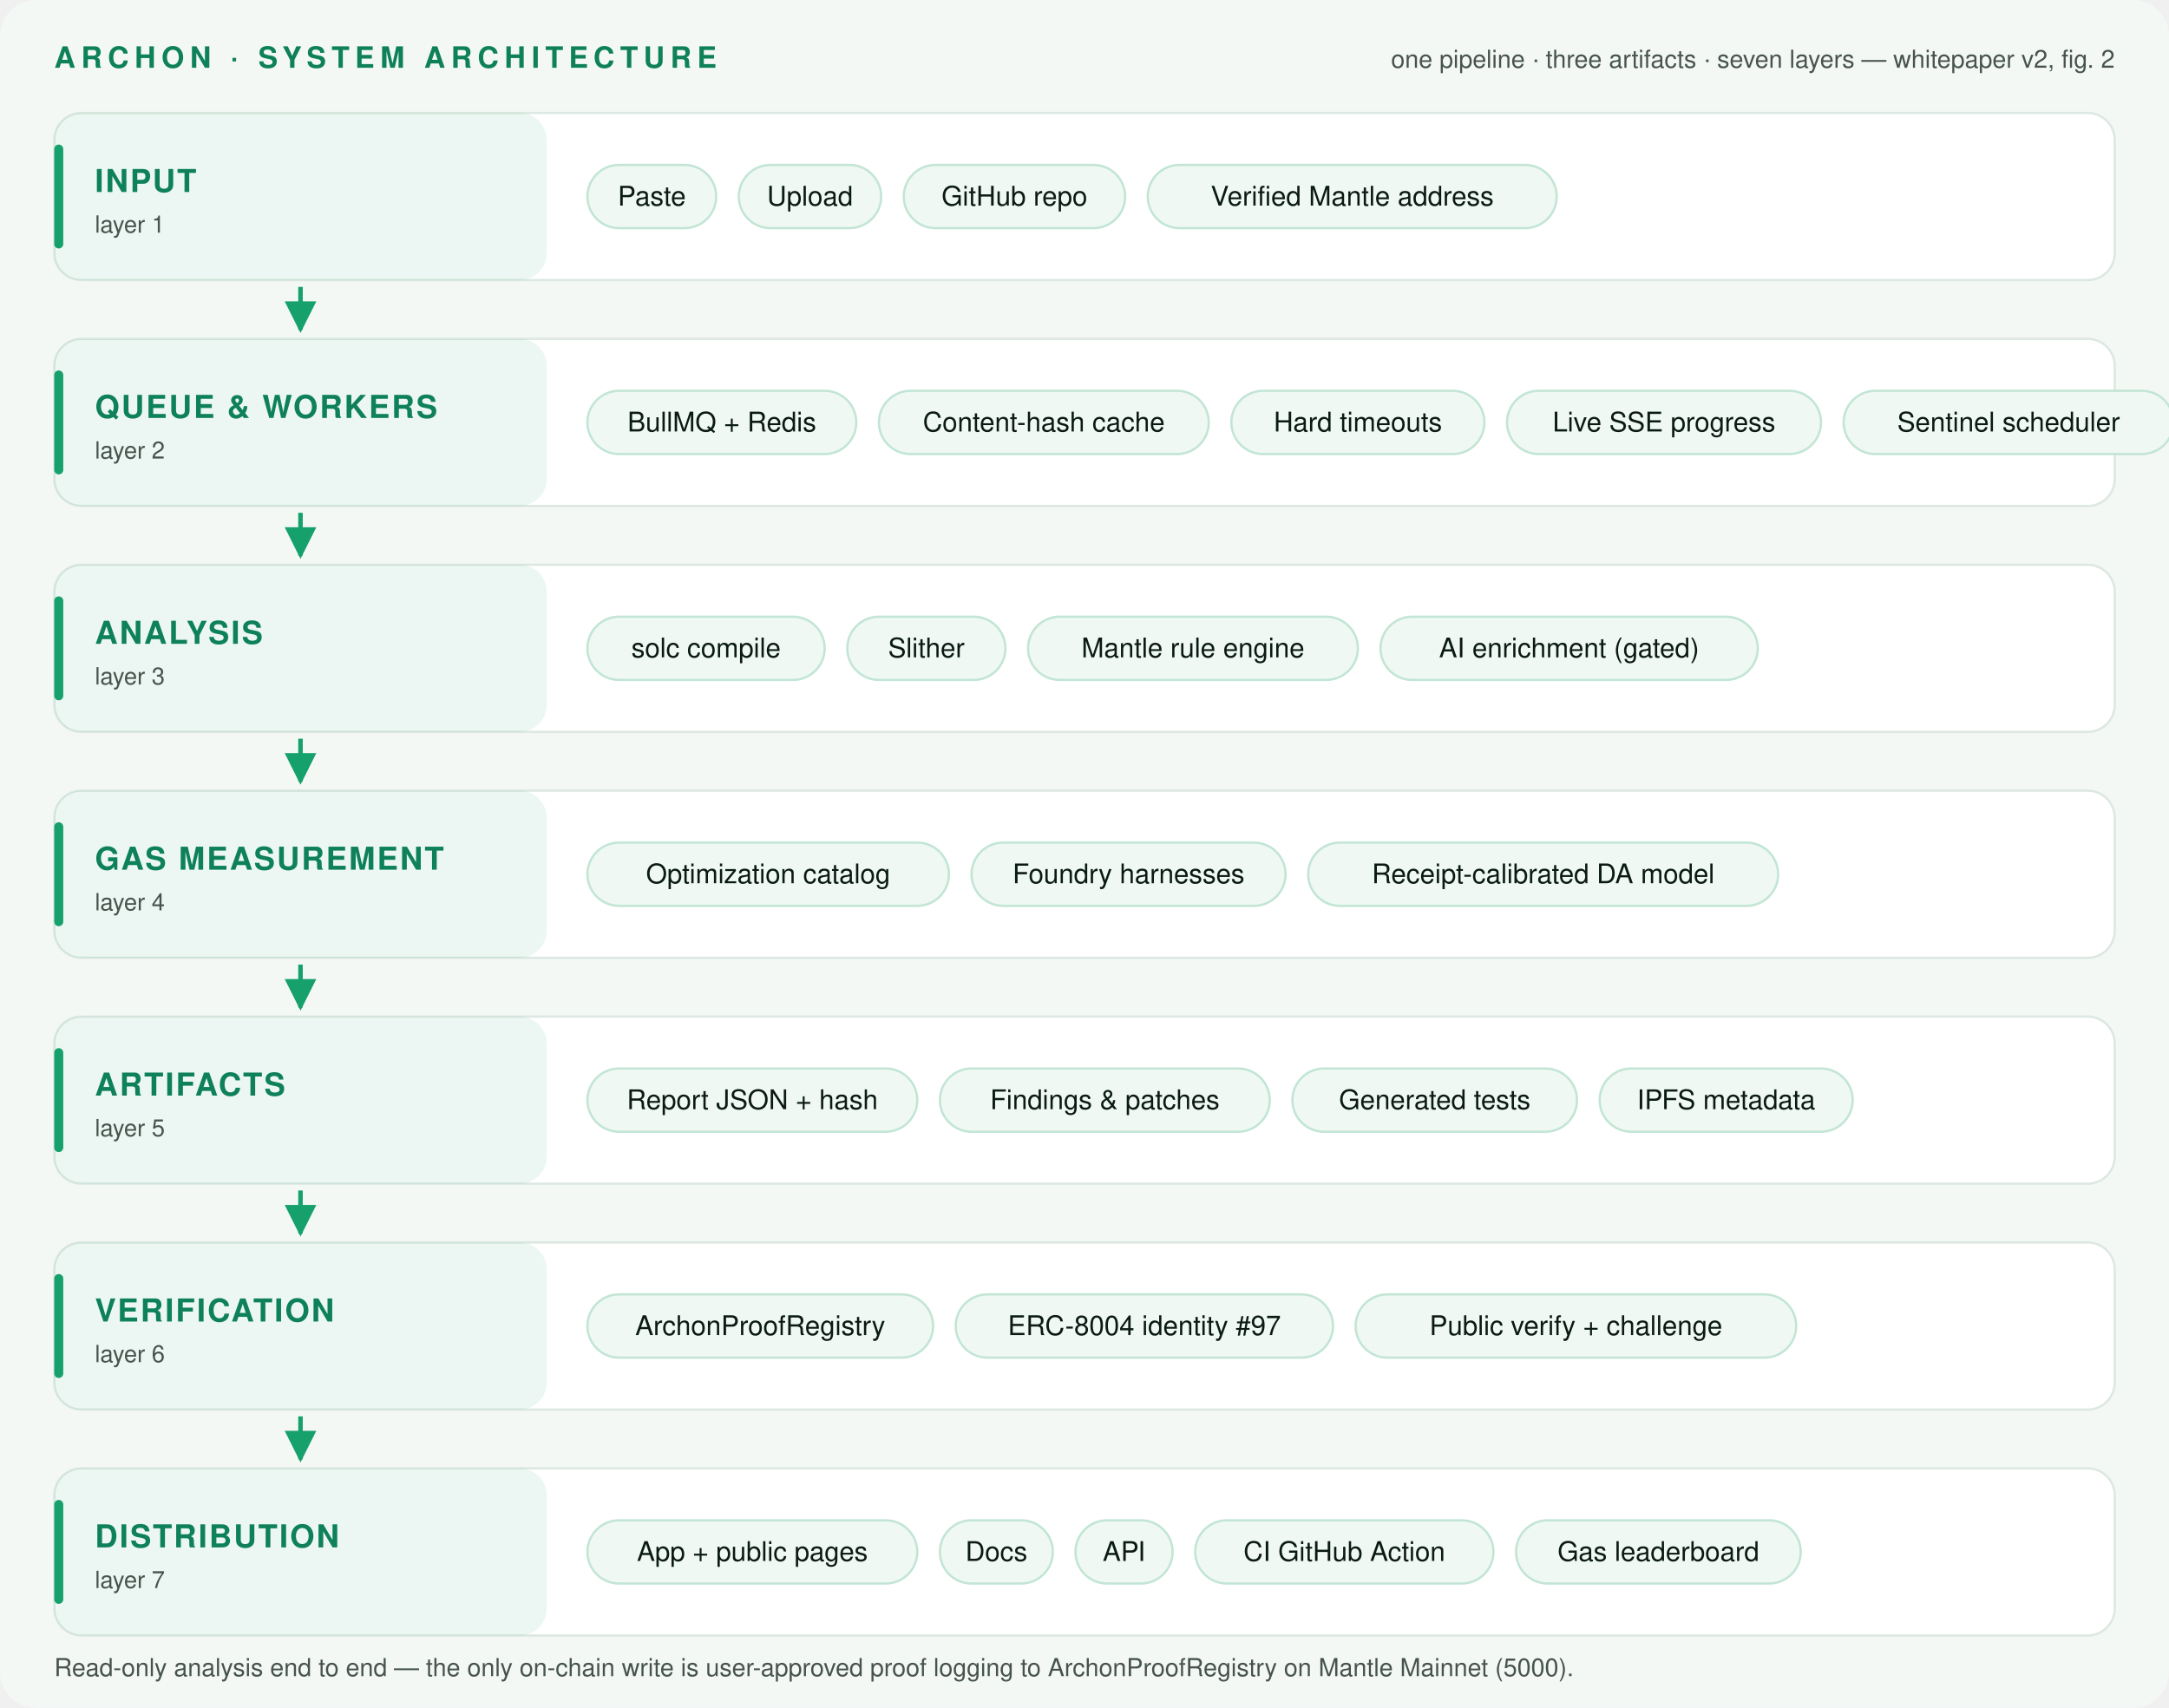
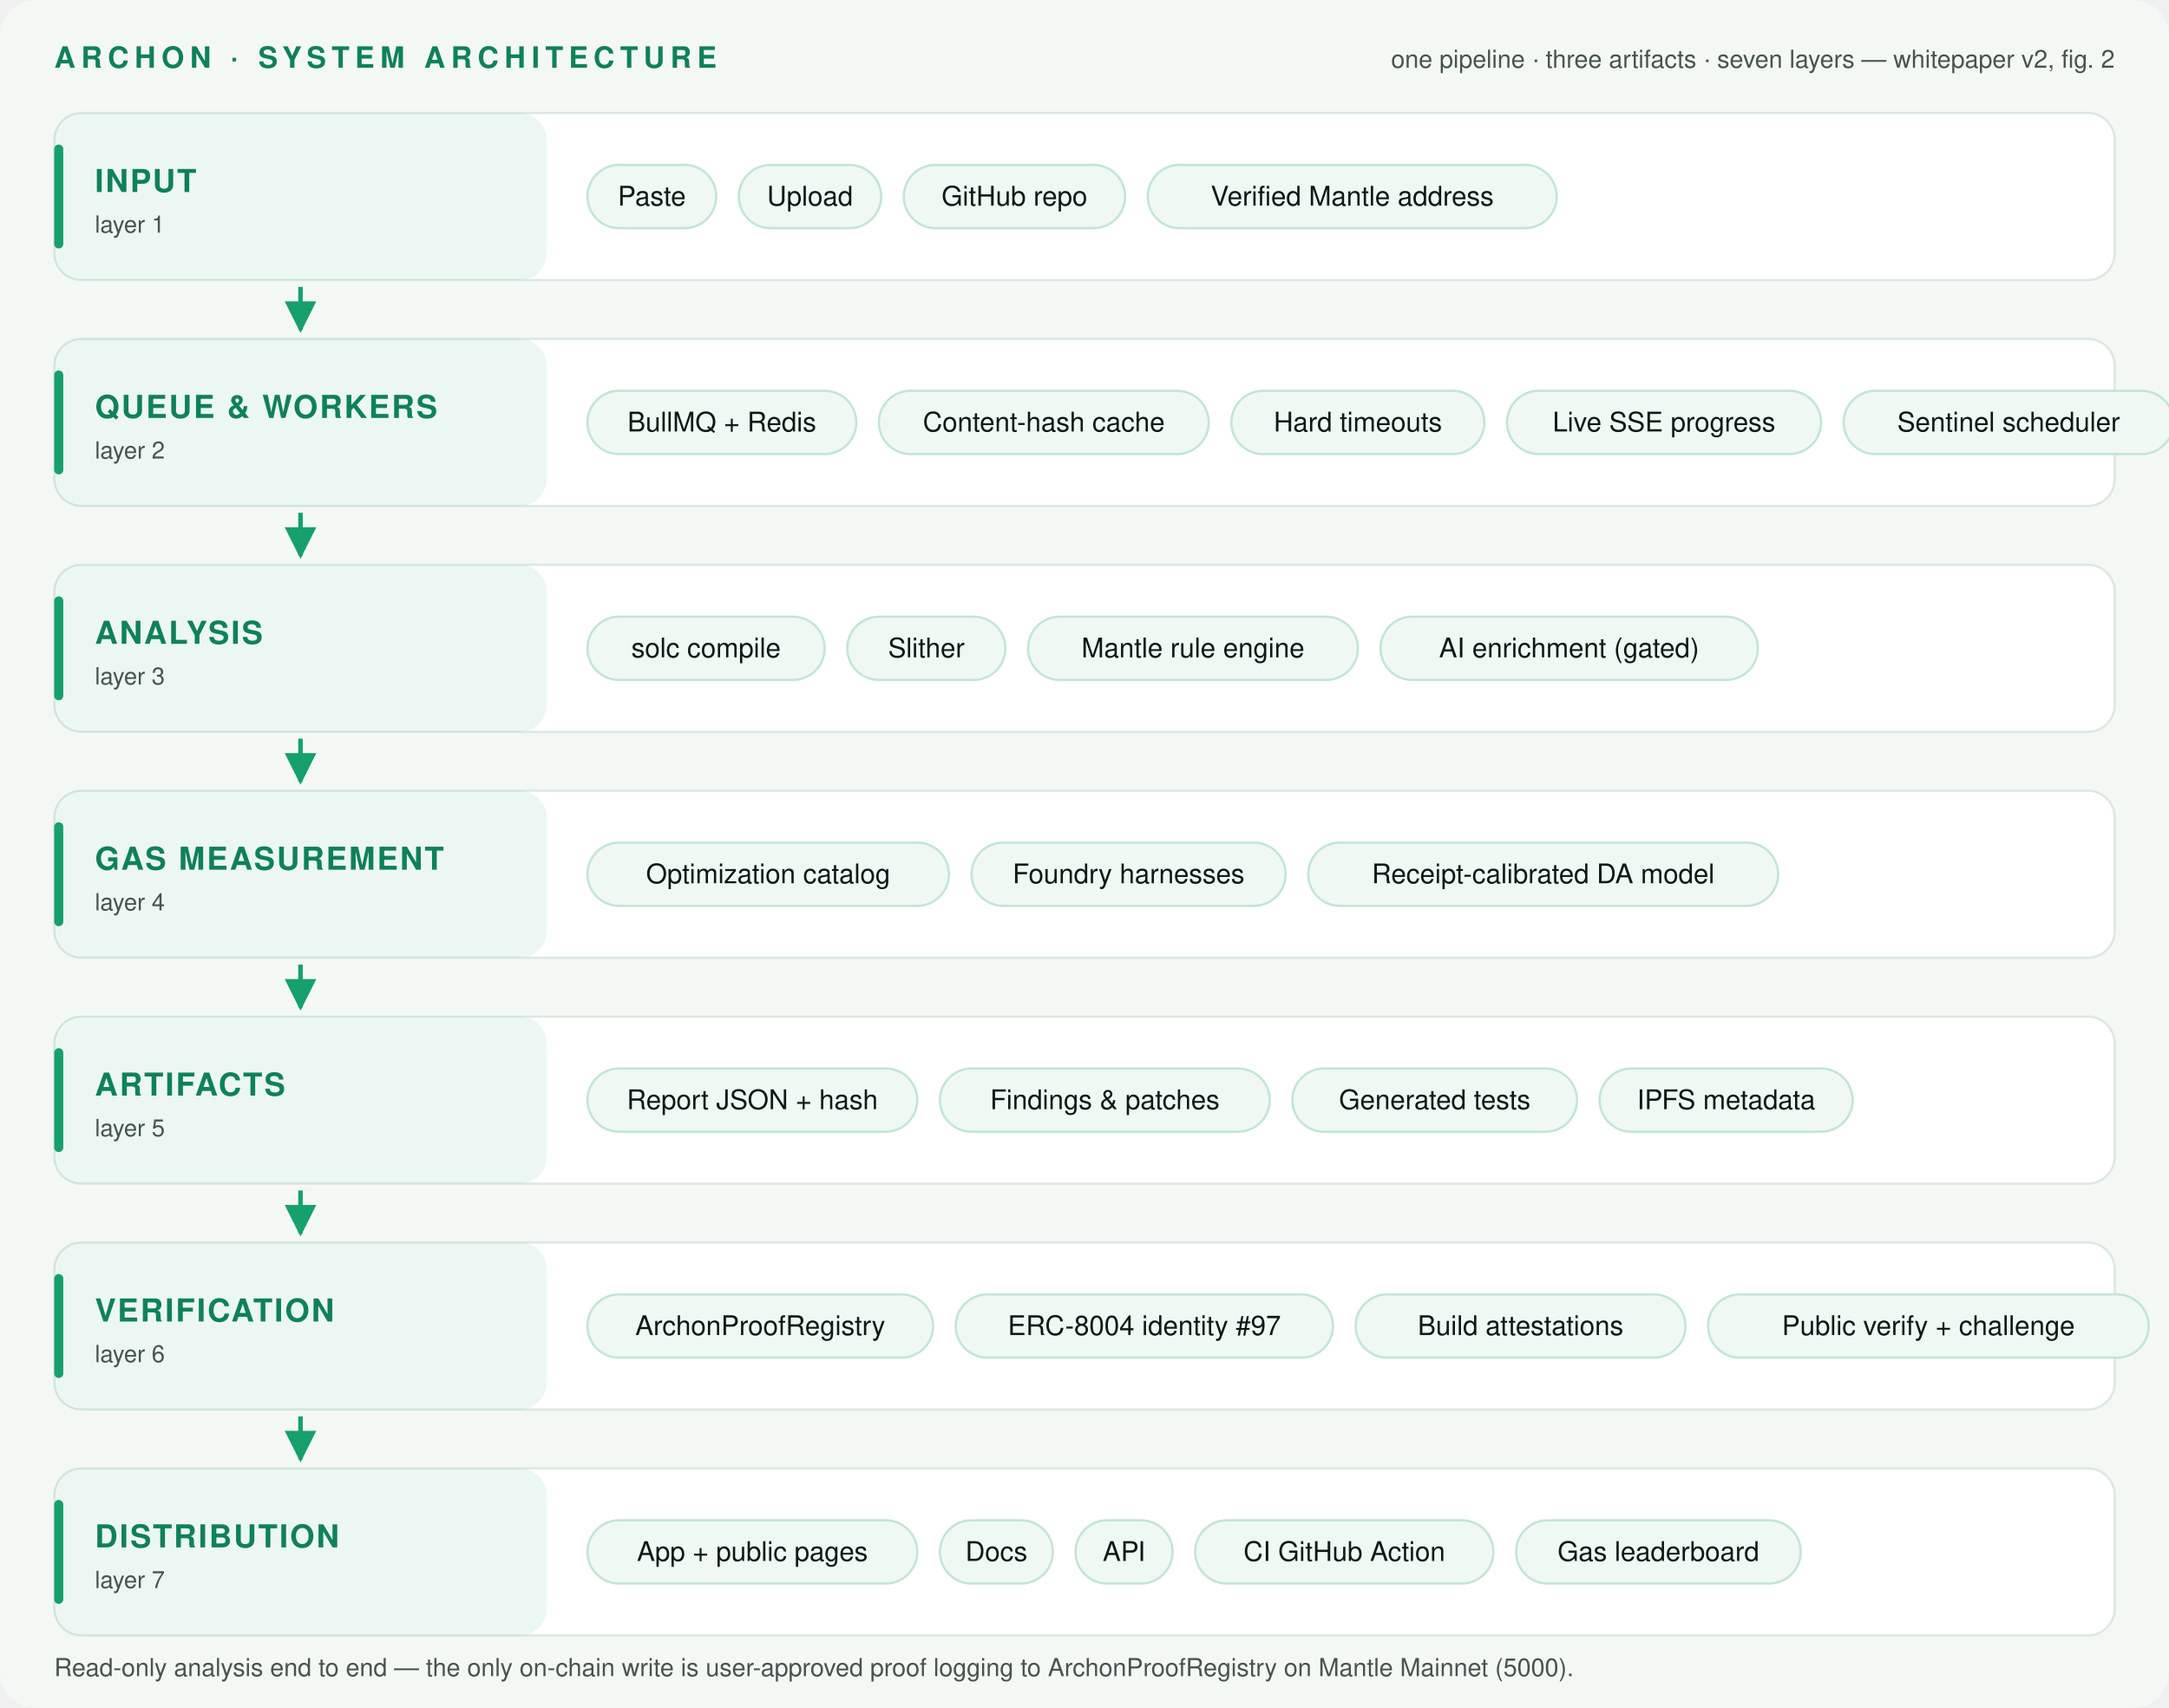
<svg xmlns="http://www.w3.org/2000/svg" width="960" height="756" viewBox="0 0 960 756" font-family="ui-sans-serif,-apple-system,'Segoe UI',Helvetica,Arial,sans-serif">
  <rect width="960" height="756" fill="#F4F8F5" rx="16" />
  <text x="24" y="30" font-size="13" font-weight="700" fill="#0E815A" letter-spacing="2.5">ARCHON · SYSTEM ARCHITECTURE</text>
  <text x="936" y="30" font-size="11" fill="#46544D" text-anchor="end">one pipeline · three artifacts · seven layers — whitepaper v2, fig. 2</text>
  <defs>
    <marker id="a" viewBox="0 0 10 10" refX="9" refY="5" markerWidth="7" markerHeight="7" orient="auto-start-reverse">
      <path d="M0 0L10 5L0 10z" fill="#16A06B" />
    </marker>
  </defs>
  <rect x="24" y="50" width="912" height="74" rx="12" fill="#FFFFFF" stroke="#DCE8E1" />
  <rect x="24" y="50" width="218" height="74" rx="12" fill="#16A06B" fill-opacity="0.08" />
  <rect x="24" y="64" width="4" height="46" rx="2" fill="#16A06B" />
  <text x="42" y="85" font-size="14" font-weight="700" fill="#0E815A" letter-spacing="0.8">INPUT</text>
  <text x="42" y="103" font-size="10.5" fill="#46544D">layer 1</text>
  <rect x="260" y="73" width="57" height="28" rx="14" fill="#EFF8F3" stroke="#C2E5D5" />
  <text x="288.5" y="91" font-size="12" fill="#0B1A14" text-anchor="middle">Paste</text>
  <rect x="327" y="73" width="63" height="28" rx="14" fill="#EFF8F3" stroke="#C2E5D5" />
  <text x="358.5" y="91" font-size="12" fill="#0B1A14" text-anchor="middle">Upload</text>
  <rect x="400" y="73" width="98" height="28" rx="14" fill="#EFF8F3" stroke="#C2E5D5" />
  <text x="449" y="91" font-size="12" fill="#0B1A14" text-anchor="middle">GitHub repo</text>
  <rect x="508" y="73" width="181" height="28" rx="14" fill="#EFF8F3" stroke="#C2E5D5" />
  <text x="598.5" y="91" font-size="12" fill="#0B1A14" text-anchor="middle">Verified Mantle address</text>
  <line x1="133" y1="127" x2="133" y2="146" stroke="#16A06B" stroke-width="2" marker-end="url(#a)" />
  <rect x="24" y="150" width="912" height="74" rx="12" fill="#FFFFFF" stroke="#DCE8E1" />
  <rect x="24" y="150" width="218" height="74" rx="12" fill="#16A06B" fill-opacity="0.08" />
  <rect x="24" y="164" width="4" height="46" rx="2" fill="#16A06B" />
  <text x="42" y="185" font-size="14" font-weight="700" fill="#0E815A" letter-spacing="0.8">QUEUE &amp; WORKERS</text>
  <text x="42" y="203" font-size="10.5" fill="#46544D">layer 2</text>
  <rect x="260" y="173" width="119" height="28" rx="14" fill="#EFF8F3" stroke="#C2E5D5" />
  <text x="319.5" y="191" font-size="12" fill="#0B1A14" text-anchor="middle">BullMQ + Redis</text>
  <rect x="389" y="173" width="146" height="28" rx="14" fill="#EFF8F3" stroke="#C2E5D5" />
  <text x="462" y="191" font-size="12" fill="#0B1A14" text-anchor="middle">Content-hash cache</text>
  <rect x="545" y="173" width="112" height="28" rx="14" fill="#EFF8F3" stroke="#C2E5D5" />
  <text x="601" y="191" font-size="12" fill="#0B1A14" text-anchor="middle">Hard timeouts</text>
  <rect x="667" y="173" width="139" height="28" rx="14" fill="#EFF8F3" stroke="#C2E5D5" />
  <text x="736.5" y="191" font-size="12" fill="#0B1A14" text-anchor="middle">Live SSE progress</text>
  <rect x="816" y="173" width="146" height="28" rx="14" fill="#EFF8F3" stroke="#C2E5D5" />
  <text x="889" y="191" font-size="12" fill="#0B1A14" text-anchor="middle">Sentinel scheduler</text>
  <line x1="133" y1="227" x2="133" y2="246" stroke="#16A06B" stroke-width="2" marker-end="url(#a)" />
  <rect x="24" y="250" width="912" height="74" rx="12" fill="#FFFFFF" stroke="#DCE8E1" />
  <rect x="24" y="250" width="218" height="74" rx="12" fill="#16A06B" fill-opacity="0.08" />
  <rect x="24" y="264" width="4" height="46" rx="2" fill="#16A06B" />
  <text x="42" y="285" font-size="14" font-weight="700" fill="#0E815A" letter-spacing="0.8">ANALYSIS</text>
  <text x="42" y="303" font-size="10.5" fill="#46544D">layer 3</text>
  <rect x="260" y="273" width="105" height="28" rx="14" fill="#EFF8F3" stroke="#C2E5D5" />
  <text x="312.5" y="291" font-size="12" fill="#0B1A14" text-anchor="middle">solc compile</text>
  <rect x="375" y="273" width="70" height="28" rx="14" fill="#EFF8F3" stroke="#C2E5D5" />
  <text x="410" y="291" font-size="12" fill="#0B1A14" text-anchor="middle">Slither</text>
  <rect x="455" y="273" width="146" height="28" rx="14" fill="#EFF8F3" stroke="#C2E5D5" />
  <text x="528" y="291" font-size="12" fill="#0B1A14" text-anchor="middle">Mantle rule engine</text>
  <rect x="611" y="273" width="167" height="28" rx="14" fill="#EFF8F3" stroke="#C2E5D5" />
  <text x="694.5" y="291" font-size="12" fill="#0B1A14" text-anchor="middle">AI enrichment (gated)</text>
  <line x1="133" y1="327" x2="133" y2="346" stroke="#16A06B" stroke-width="2" marker-end="url(#a)" />
  <rect x="24" y="350" width="912" height="74" rx="12" fill="#FFFFFF" stroke="#DCE8E1" />
  <rect x="24" y="350" width="218" height="74" rx="12" fill="#16A06B" fill-opacity="0.08" />
  <rect x="24" y="364" width="4" height="46" rx="2" fill="#16A06B" />
  <text x="42" y="385" font-size="14" font-weight="700" fill="#0E815A" letter-spacing="0.8">GAS MEASUREMENT</text>
  <text x="42" y="403" font-size="10.5" fill="#46544D">layer 4</text>
  <rect x="260" y="373" width="160" height="28" rx="14" fill="#EFF8F3" stroke="#C2E5D5" />
  <text x="340" y="391" font-size="12" fill="#0B1A14" text-anchor="middle">Optimization catalog</text>
  <rect x="430" y="373" width="139" height="28" rx="14" fill="#EFF8F3" stroke="#C2E5D5" />
  <text x="499.5" y="391" font-size="12" fill="#0B1A14" text-anchor="middle">Foundry harnesses</text>
  <rect x="579" y="373" width="208" height="28" rx="14" fill="#EFF8F3" stroke="#C2E5D5" />
  <text x="683" y="391" font-size="12" fill="#0B1A14" text-anchor="middle">Receipt-calibrated DA model</text>
  <line x1="133" y1="427" x2="133" y2="446" stroke="#16A06B" stroke-width="2" marker-end="url(#a)" />
  <rect x="24" y="450" width="912" height="74" rx="12" fill="#FFFFFF" stroke="#DCE8E1" />
  <rect x="24" y="450" width="218" height="74" rx="12" fill="#16A06B" fill-opacity="0.08" />
  <rect x="24" y="464" width="4" height="46" rx="2" fill="#16A06B" />
  <text x="42" y="485" font-size="14" font-weight="700" fill="#0E815A" letter-spacing="0.8">ARTIFACTS</text>
  <text x="42" y="503" font-size="10.5" fill="#46544D">layer 5</text>
  <rect x="260" y="473" width="146" height="28" rx="14" fill="#EFF8F3" stroke="#C2E5D5" />
  <text x="333" y="491" font-size="12" fill="#0B1A14" text-anchor="middle">Report JSON + hash</text>
  <rect x="416" y="473" width="146" height="28" rx="14" fill="#EFF8F3" stroke="#C2E5D5" />
  <text x="489" y="491" font-size="12" fill="#0B1A14" text-anchor="middle">Findings &amp; patches</text>
  <rect x="572" y="473" width="126" height="28" rx="14" fill="#EFF8F3" stroke="#C2E5D5" />
  <text x="635" y="491" font-size="12" fill="#0B1A14" text-anchor="middle">Generated tests</text>
  <rect x="708" y="473" width="112" height="28" rx="14" fill="#EFF8F3" stroke="#C2E5D5" />
  <text x="764" y="491" font-size="12" fill="#0B1A14" text-anchor="middle">IPFS metadata</text>
  <line x1="133" y1="527" x2="133" y2="546" stroke="#16A06B" stroke-width="2" marker-end="url(#a)" />
  <rect x="24" y="550" width="912" height="74" rx="12" fill="#FFFFFF" stroke="#DCE8E1" />
  <rect x="24" y="550" width="218" height="74" rx="12" fill="#16A06B" fill-opacity="0.08" />
  <rect x="24" y="564" width="4" height="46" rx="2" fill="#16A06B" />
  <text x="42" y="585" font-size="14" font-weight="700" fill="#0E815A" letter-spacing="0.8">VERIFICATION</text>
  <text x="42" y="603" font-size="10.5" fill="#46544D">layer 6</text>
  <rect x="260" y="573" width="153" height="28" rx="14" fill="#EFF8F3" stroke="#C2E5D5" />
  <text x="336.5" y="591" font-size="12" fill="#0B1A14" text-anchor="middle">ArchonProofRegistry</text>
  <rect x="423" y="573" width="167" height="28" rx="14" fill="#EFF8F3" stroke="#C2E5D5" />
  <text x="506.5" y="591" font-size="12" fill="#0B1A14" text-anchor="middle">ERC-8004 identity #97</text>
-   <rect x="600" y="573" width="195" height="28" rx="14" fill="#EFF8F3" stroke="#C2E5D5" />
-   <text x="697.5" y="591" font-size="12" fill="#0B1A14" text-anchor="middle">Public verify + challenge</text>
+   <rect x="600" y="573" width="146" height="28" rx="14" fill="#EFF8F3" stroke="#C2E5D5" />
+   <text x="673" y="591" font-size="12" fill="#0B1A14" text-anchor="middle">Build attestations</text>
+   <rect x="756" y="573" width="195" height="28" rx="14" fill="#EFF8F3" stroke="#C2E5D5" />
+   <text x="853.5" y="591" font-size="12" fill="#0B1A14" text-anchor="middle">Public verify + challenge</text>
  <line x1="133" y1="627" x2="133" y2="646" stroke="#16A06B" stroke-width="2" marker-end="url(#a)" />
  <rect x="24" y="650" width="912" height="74" rx="12" fill="#FFFFFF" stroke="#DCE8E1" />
  <rect x="24" y="650" width="218" height="74" rx="12" fill="#16A06B" fill-opacity="0.08" />
  <rect x="24" y="664" width="4" height="46" rx="2" fill="#16A06B" />
  <text x="42" y="685" font-size="14" font-weight="700" fill="#0E815A" letter-spacing="0.8">DISTRIBUTION</text>
  <text x="42" y="703" font-size="10.5" fill="#46544D">layer 7</text>
  <rect x="260" y="673" width="146" height="28" rx="14" fill="#EFF8F3" stroke="#C2E5D5" />
  <text x="333" y="691" font-size="12" fill="#0B1A14" text-anchor="middle">App + public pages</text>
  <rect x="416" y="673" width="50" height="28" rx="14" fill="#EFF8F3" stroke="#C2E5D5" />
  <text x="441" y="691" font-size="12" fill="#0B1A14" text-anchor="middle">Docs</text>
  <rect x="476" y="673" width="43" height="28" rx="14" fill="#EFF8F3" stroke="#C2E5D5" />
  <text x="497.5" y="691" font-size="12" fill="#0B1A14" text-anchor="middle">API</text>
  <rect x="529" y="673" width="132" height="28" rx="14" fill="#EFF8F3" stroke="#C2E5D5" />
  <text x="595" y="691" font-size="12" fill="#0B1A14" text-anchor="middle">CI GitHub Action</text>
  <rect x="671" y="673" width="126" height="28" rx="14" fill="#EFF8F3" stroke="#C2E5D5" />
  <text x="734" y="691" font-size="12" fill="#0B1A14" text-anchor="middle">Gas leaderboard</text>
  <text x="24" y="742" font-size="11" fill="#46544D">Read-only analysis end to end — the only on-chain write is user-approved proof logging to ArchonProofRegistry on Mantle Mainnet (5000).</text>
</svg>
